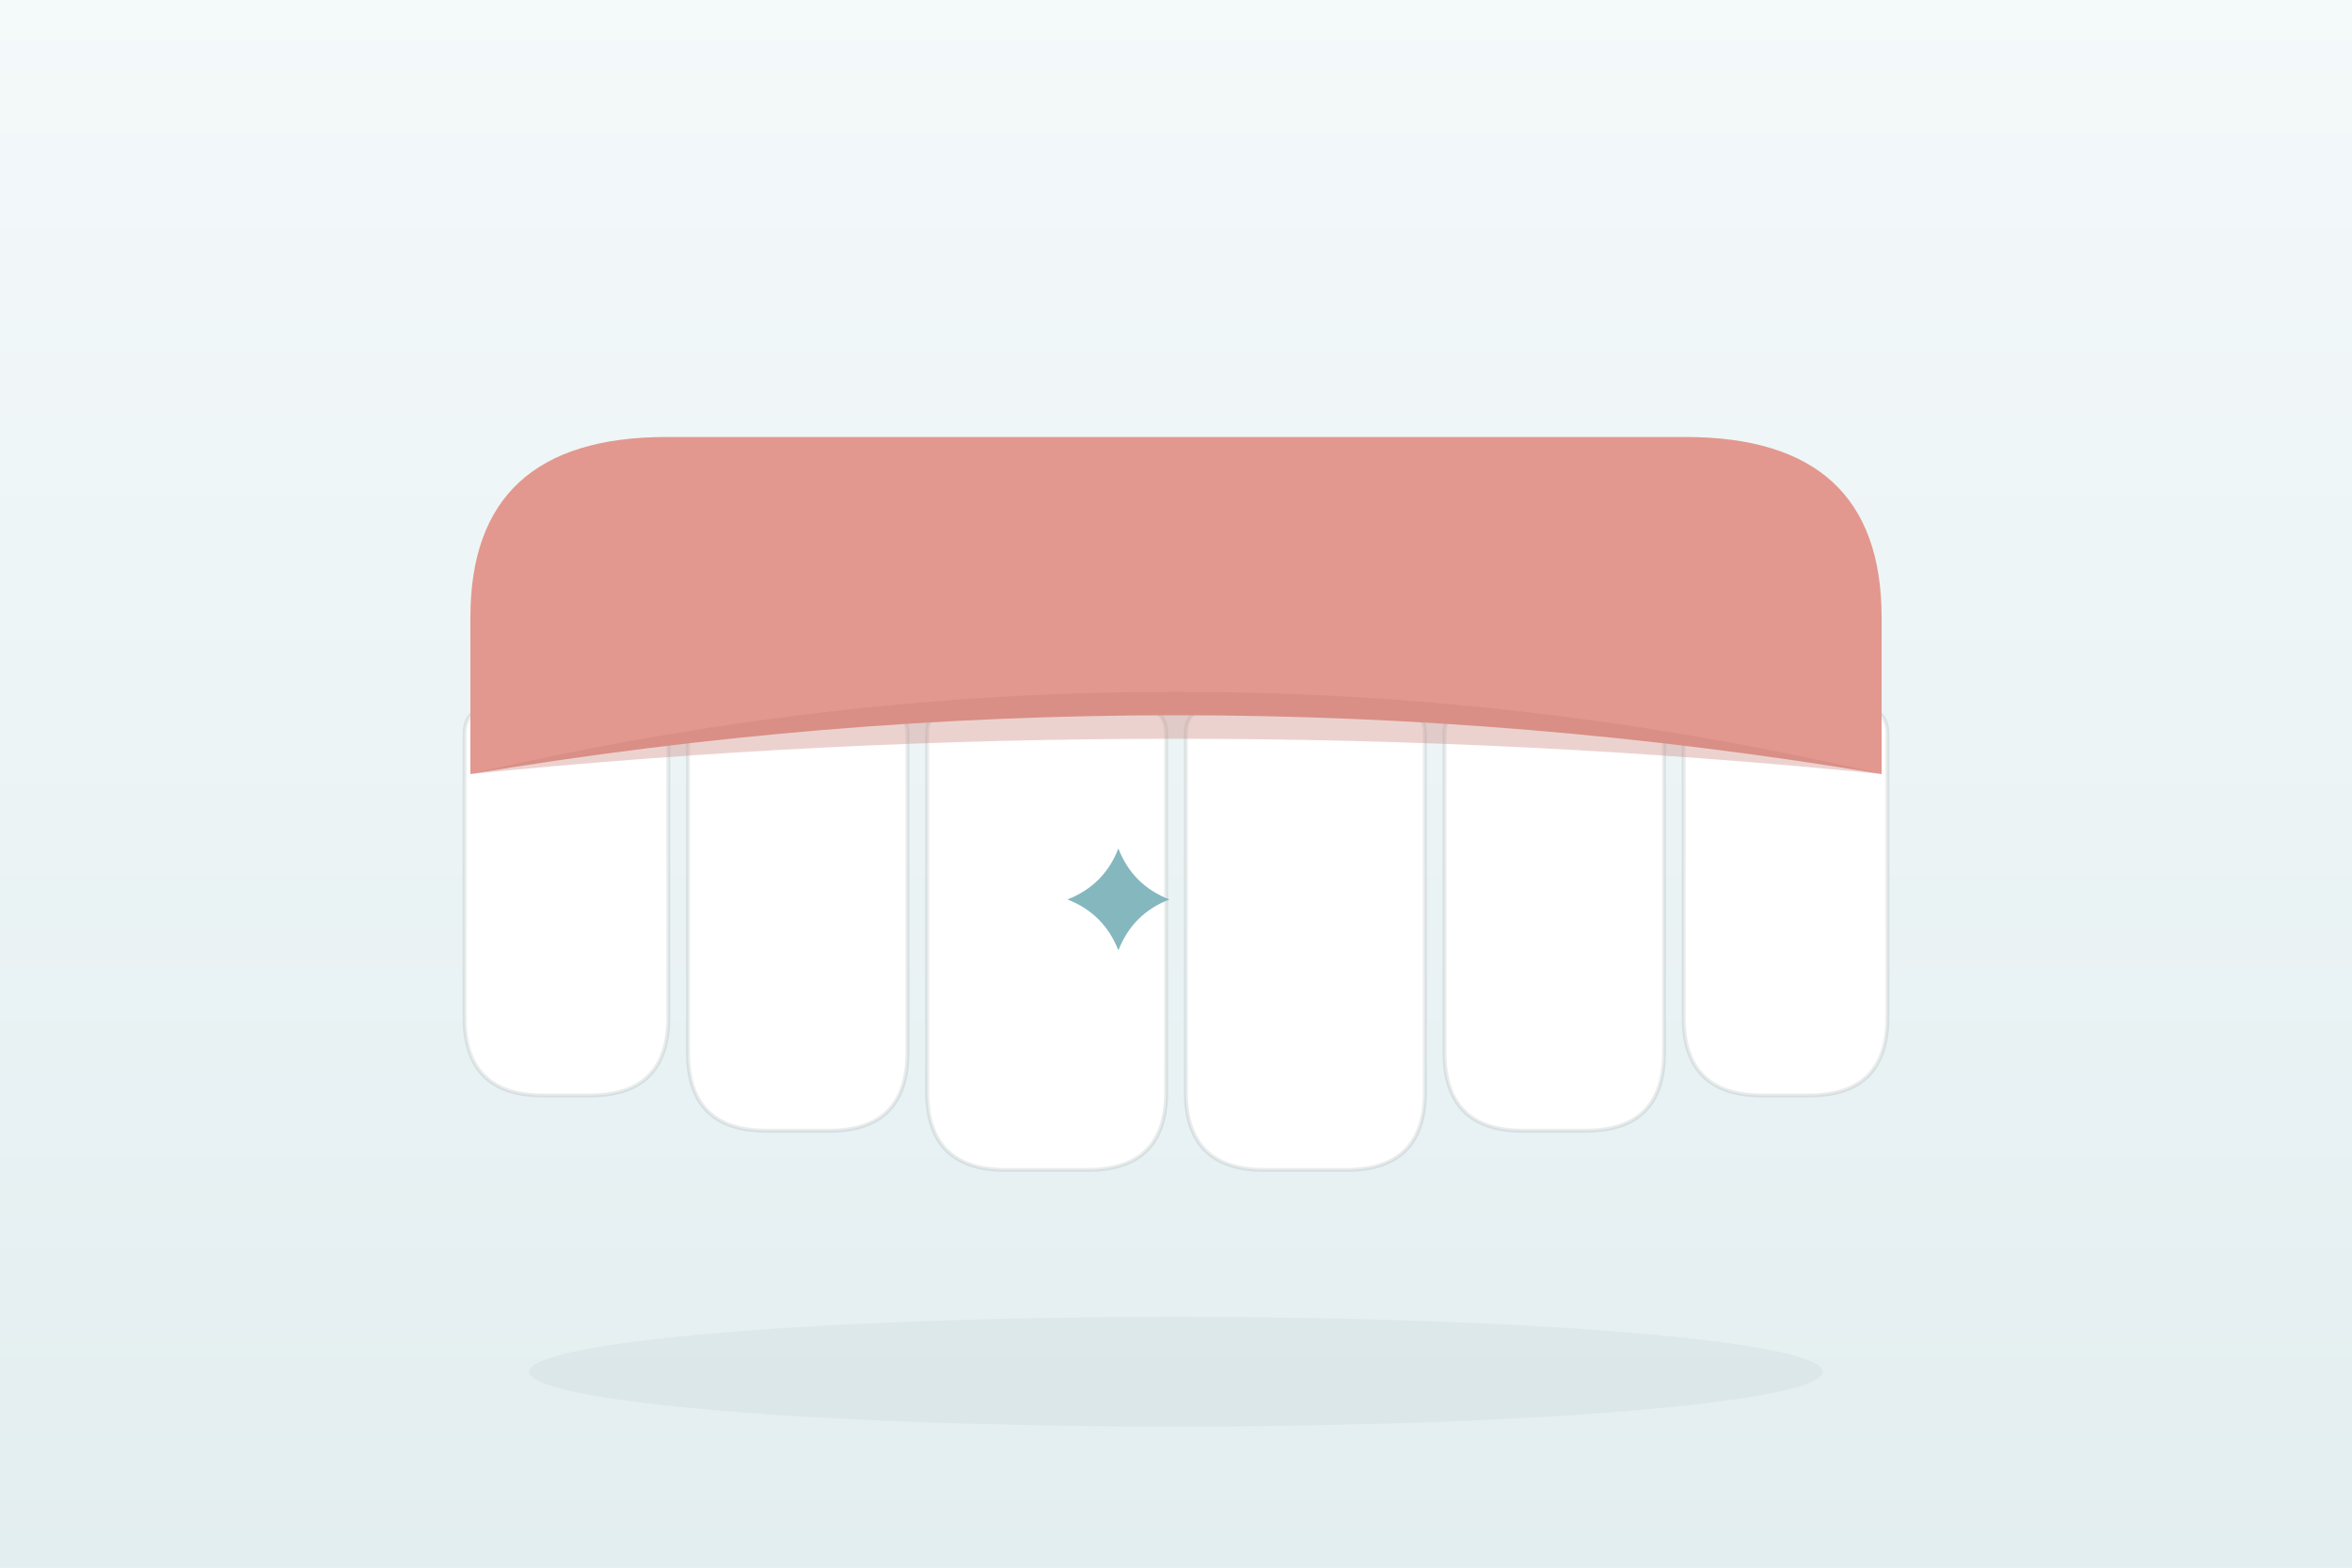
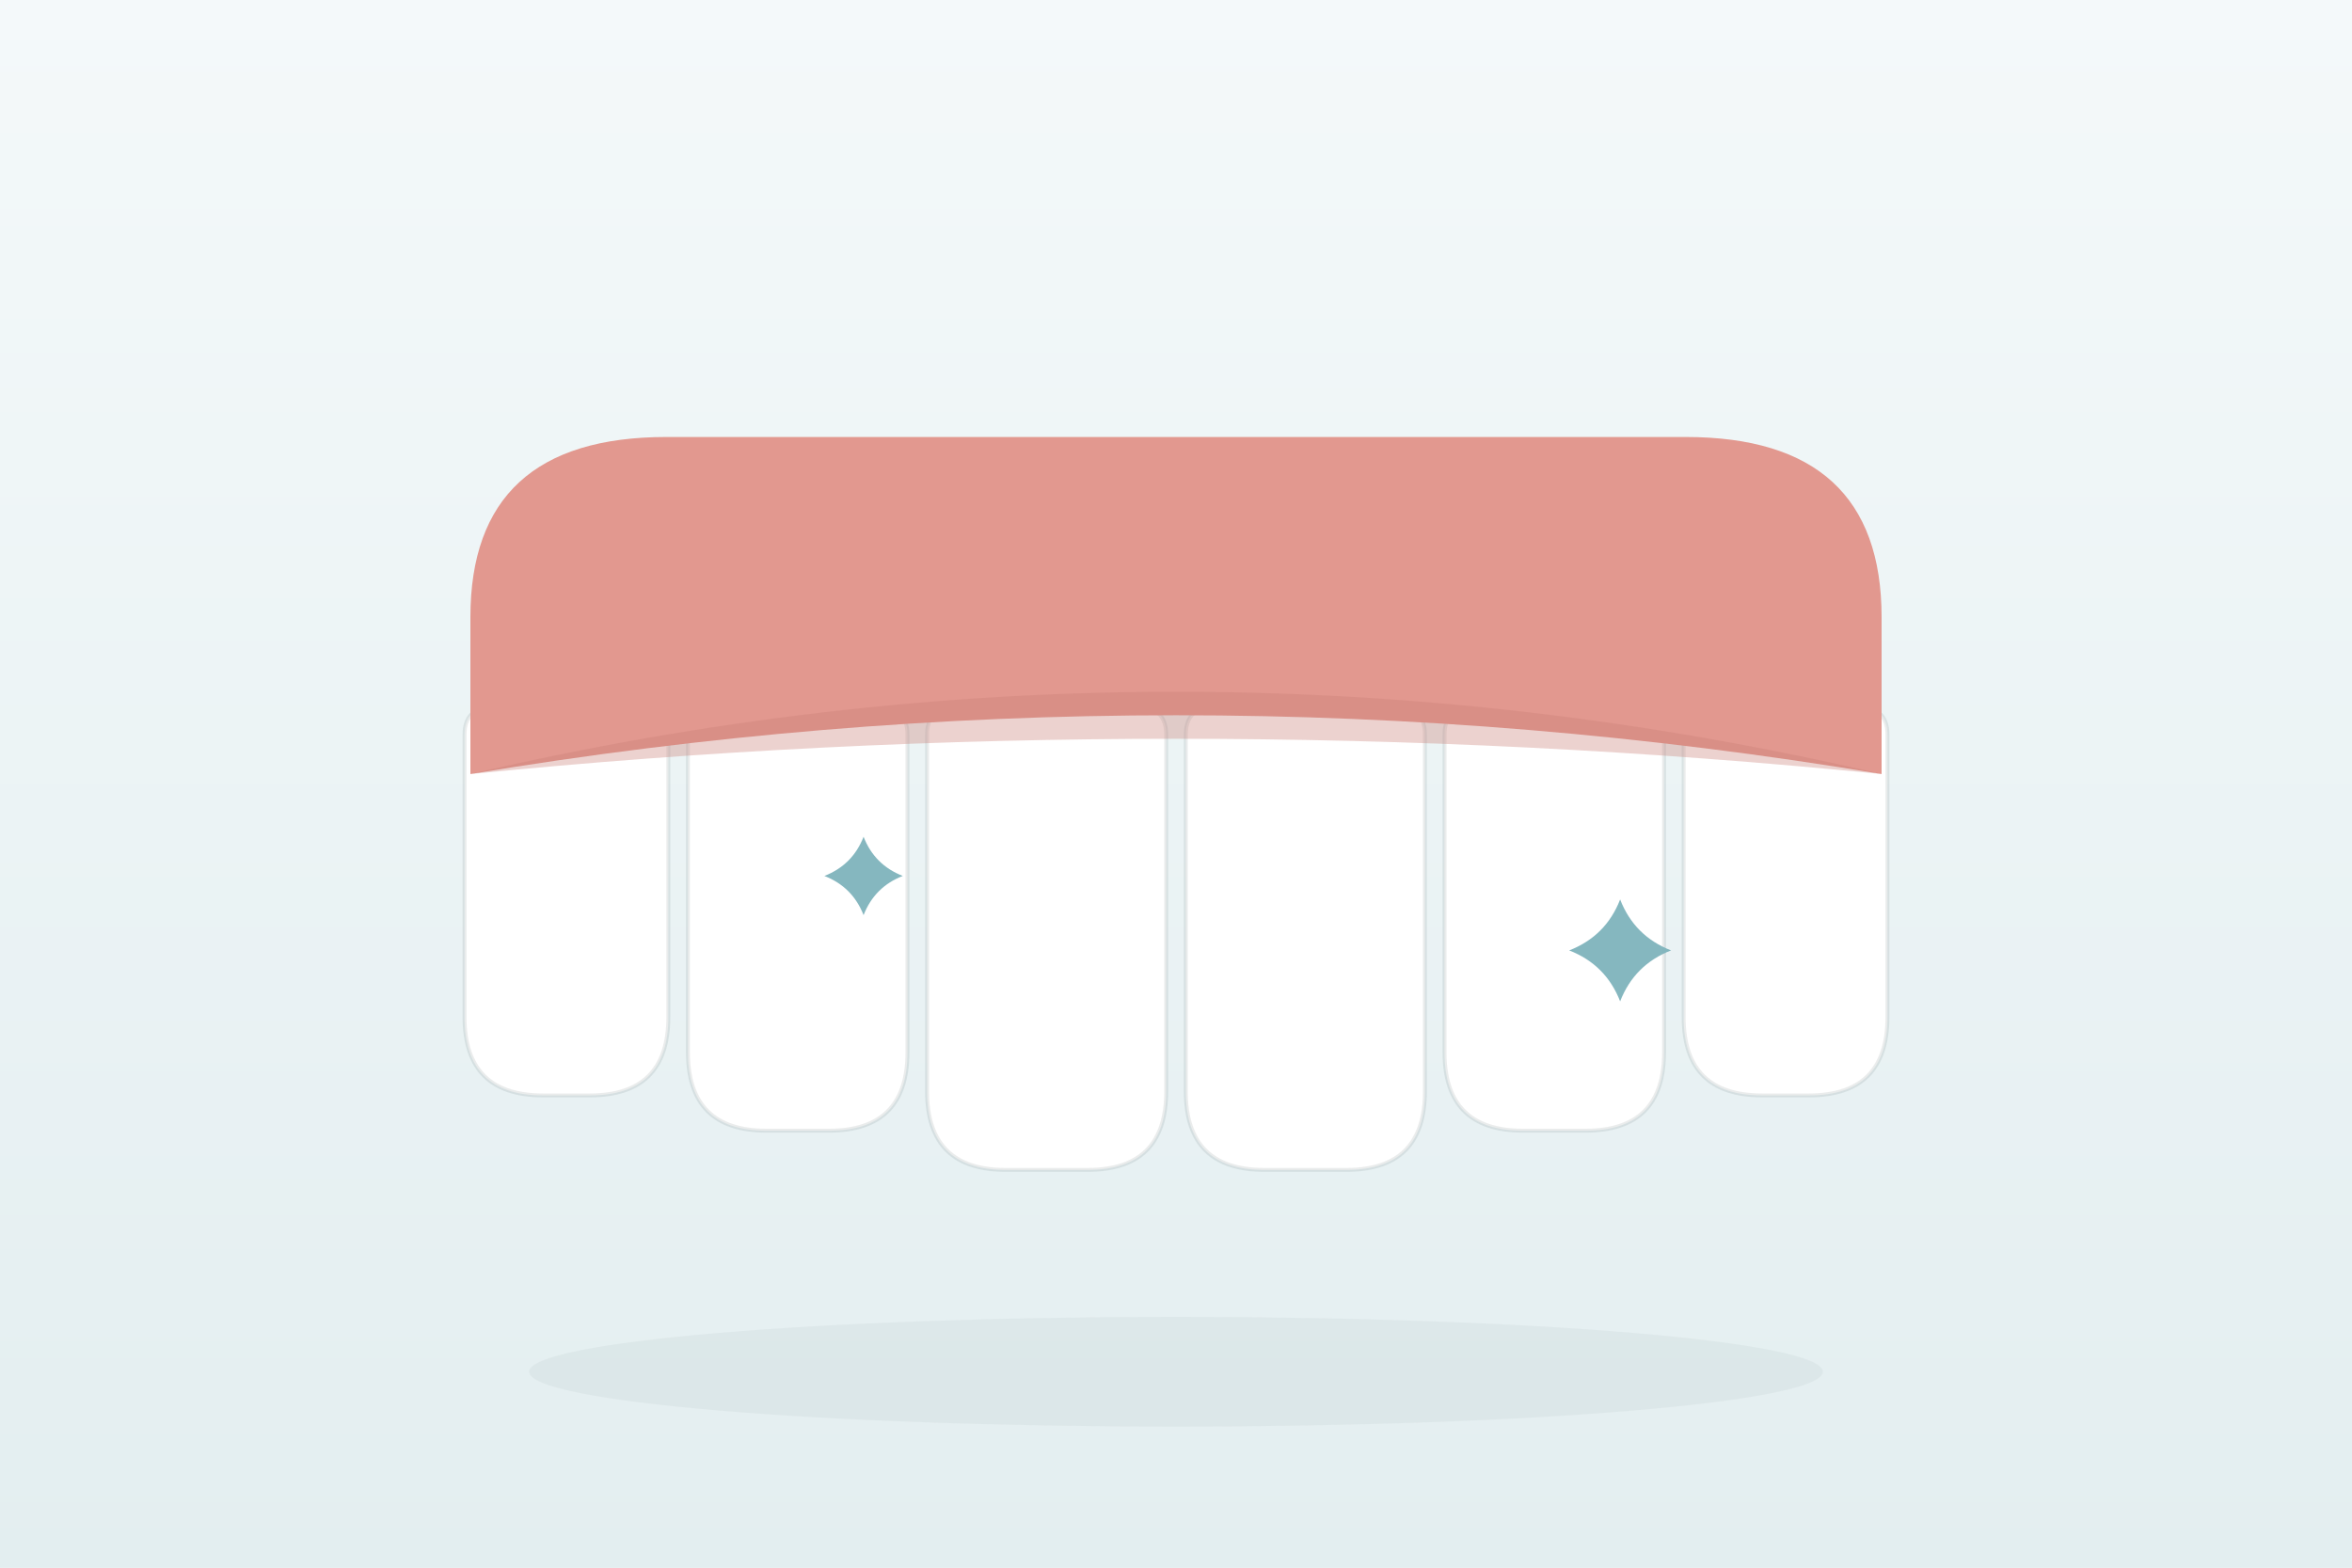
<svg xmlns="http://www.w3.org/2000/svg" viewBox="0 0 1200 800" role="img">
  <defs>
    <linearGradient id="bg" x1="0" y1="0" x2="0" y2="1">
      <stop offset="0" stop-color="#f4f9fa" />
      <stop offset="1" stop-color="#e3eef0" />
    </linearGradient>
  </defs>
  <rect width="1200" height="800" fill="url(#bg)" />
  <ellipse cx="600" cy="700" rx="330" ry="28" fill="#2c3e42" opacity="0.05" />
  <g transform="translate(0 95)">
    <g transform="translate(289 266) rotate(0)">
      <path d="M -38 0 H 38 Q 52 0 52 14 V 158 Q 52 198 12 198 H -12 Q -52 198 -52 158 V 14 Q -52 0 -38 0 Z" fill="#ffffff" stroke="rgba(44,62,66,0.10)" stroke-width="2" />
    </g>
    <g transform="translate(407 266) rotate(0)">
      <path d="M -42 0 H 42 Q 56 0 56 14 V 176 Q 56 216 16 216 H -16 Q -56 216 -56 176 V 14 Q -56 0 -42 0 Z" fill="#ffffff" stroke="rgba(44,62,66,0.10)" stroke-width="2" />
    </g>
+     <path d="M 440.6 332 Q 446.2 346.4 460.6 352 Q 446.2 357.6 440.6 372 Q 435 357.6 420.6 352 Q 435 346.4 440.6 332 Z" fill="#7fb3bc" opacity="0.95" />
    <g transform="translate(534 266) rotate(0)">
      <path d="M -47 0 H 47 Q 61 0 61 14 V 196 Q 61 236 21 236 H -21 Q -61 236 -61 196 V 14 Q -61 0 -47 0 Z" fill="#ffffff" stroke="rgba(44,62,66,0.10)" stroke-width="2" />
    </g>
-     <path d="M 570.6 338 Q 577.88 356.72 596.6 364 Q 577.88 371.28 570.6 390 Q 563.32 371.28 544.6 364 Q 563.32 356.72 570.6 338 Z" fill="#7fb3bc" opacity="0.95" />
    <g transform="translate(666 266) rotate(0)">
      <path d="M -47 0 H 47 Q 61 0 61 14 V 196 Q 61 236 21 236 H -21 Q -61 236 -61 196 V 14 Q -61 0 -47 0 Z" fill="#ffffff" stroke="rgba(44,62,66,0.10)" stroke-width="2" />
    </g>
    <g transform="translate(793 266) rotate(0)">
      <path d="M -42 0 H 42 Q 56 0 56 14 V 176 Q 56 216 16 216 H -16 Q -56 216 -56 176 V 14 Q -56 0 -42 0 Z" fill="#ffffff" stroke="rgba(44,62,66,0.10)" stroke-width="2" />
    </g>
+     <path d="M 826.6 364 Q 833.88 382.72 852.6 390 Q 833.88 397.28 826.6 416 Q 819.32 397.28 800.6 390 Q 819.32 382.72 826.6 364 Z" fill="#7fb3bc" opacity="0.95" />
    <g transform="translate(911 266) rotate(0)">
      <path d="M -38 0 H 38 Q 52 0 52 14 V 158 Q 52 198 12 198 H -12 Q -52 198 -52 158 V 14 Q -52 0 -38 0 Z" fill="#ffffff" stroke="rgba(44,62,66,0.10)" stroke-width="2" />
    </g>
    <path d="M 240 300 V 220 Q 240 128 340 128 H 860 Q 960 128 960 220 V 300 Q 780 270 600 270 Q 420 270 240 300 Z" fill="#e2988f" />
    <path d="M 240 300 Q 420 258 600 258 Q 780 258 960 300 Q 780 282 600 282 Q 420 282 240 300 Z" fill="#c97f76" opacity="0.35" />
  </g>
</svg>
